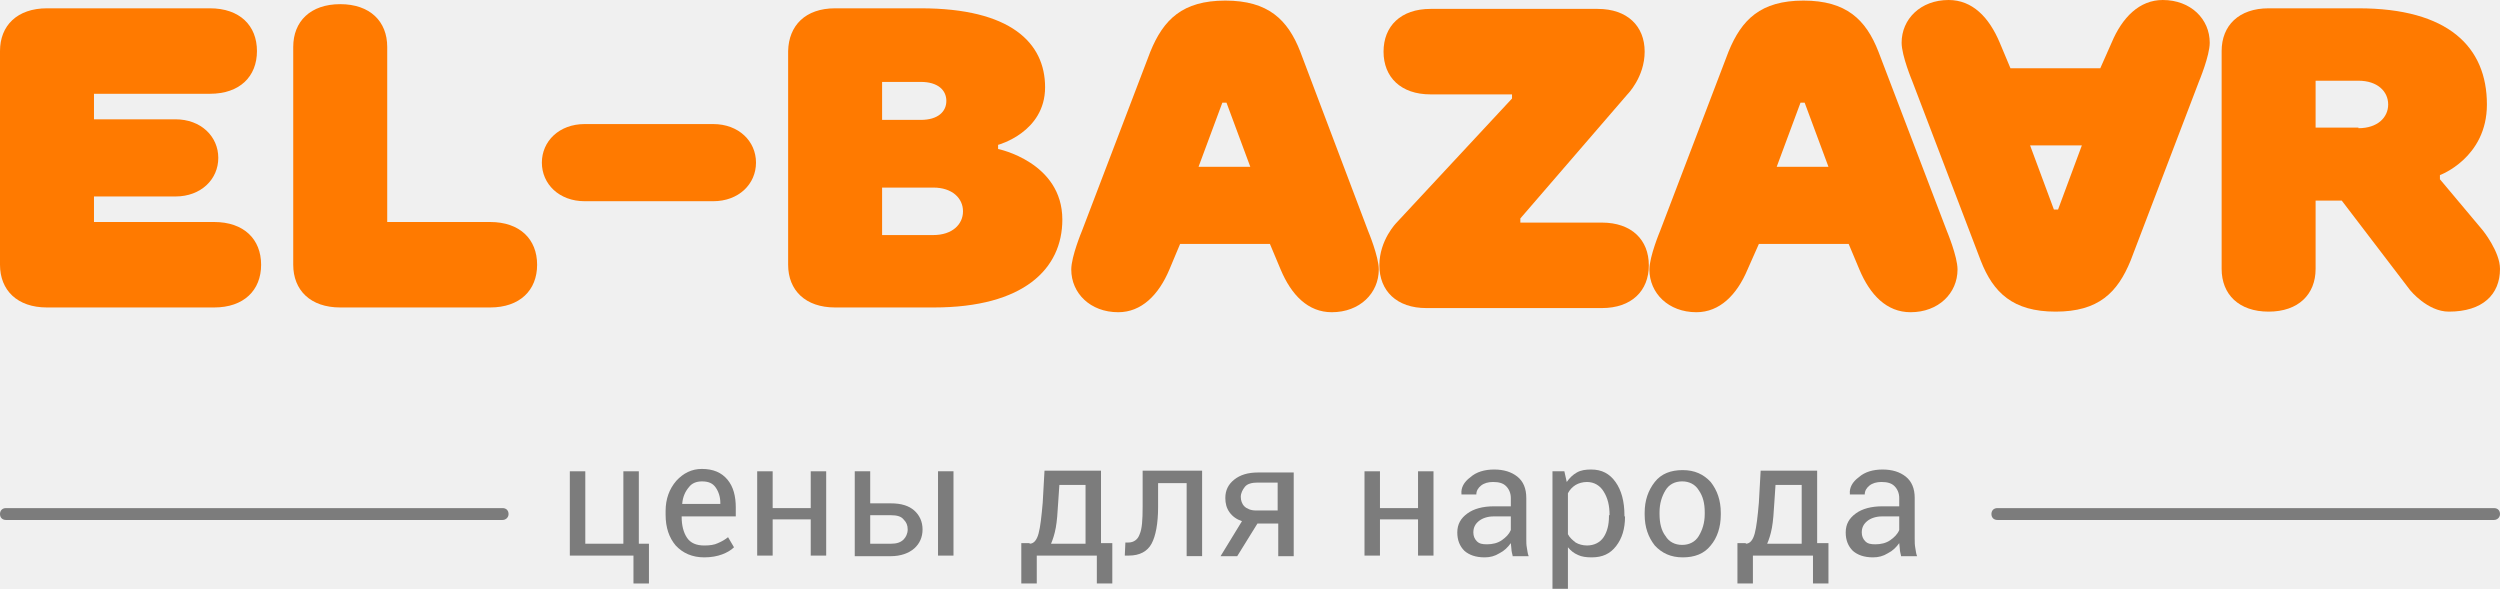
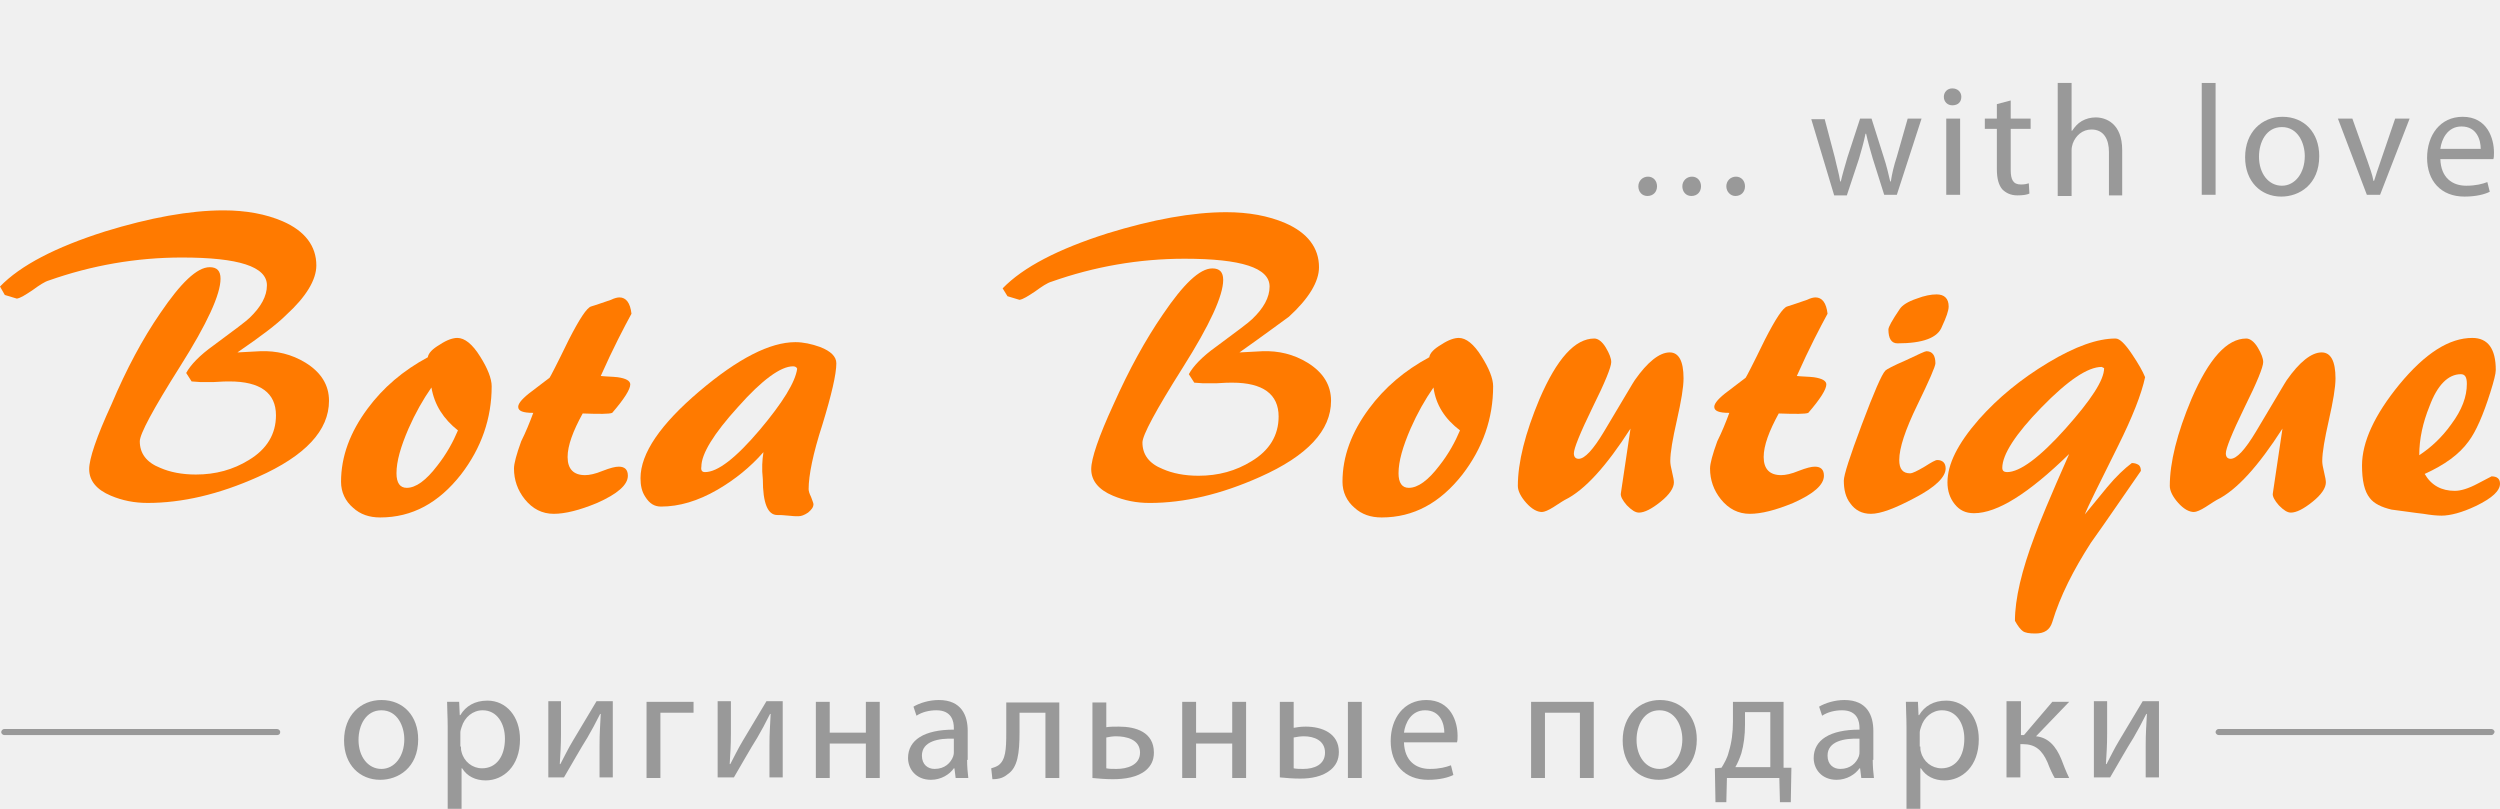
- <svg xmlns="http://www.w3.org/2000/svg" width="170" height="40" viewBox="0 0 170 40" fill="none">
+ <svg xmlns="http://www.w3.org/2000/svg" width="170" height="55" viewBox="0 0 170 55" fill="none">
  <g clip-path="url(#clip0)">
-     <path d="M38.748 32.048H39.8V36.973H42.389V32.048H43.44V36.973H44.128V39.677H43.076V37.78H38.748V32.048Z" fill="#7C7C7C" />
-     <path d="M47.89 37.901C47.081 37.901 46.434 37.618 45.948 37.094C45.503 36.569 45.261 35.883 45.261 34.995V34.753C45.261 33.946 45.503 33.259 45.989 32.694C46.474 32.169 47.04 31.887 47.728 31.887C48.496 31.887 49.062 32.129 49.467 32.614C49.871 33.098 50.033 33.744 50.033 34.511V35.116H46.353V35.156C46.353 35.721 46.474 36.206 46.717 36.569C46.959 36.932 47.364 37.094 47.89 37.094C48.254 37.094 48.577 37.053 48.82 36.932C49.103 36.811 49.305 36.69 49.508 36.529L49.912 37.215C49.71 37.417 49.427 37.578 49.103 37.699C48.779 37.82 48.375 37.901 47.89 37.901ZM47.728 32.735C47.364 32.735 47.04 32.856 46.838 33.138C46.595 33.421 46.434 33.784 46.393 34.228V34.268H48.982V34.188C48.982 33.784 48.86 33.421 48.658 33.138C48.456 32.856 48.173 32.735 47.728 32.735Z" fill="#7C7C7C" />
-     <path d="M56.181 37.78H55.13V35.318H52.541V37.78H51.489V32.048H52.541V34.551H55.13V32.048H56.181V37.78Z" fill="#7C7C7C" />
-     <path d="M59.174 34.228H60.59C61.278 34.228 61.803 34.389 62.167 34.712C62.532 35.035 62.734 35.479 62.734 36.004C62.734 36.529 62.532 36.973 62.167 37.296C61.803 37.618 61.237 37.82 60.59 37.82H58.123V32.048H59.174V34.228ZM59.174 35.035V36.973H60.59C60.954 36.973 61.237 36.892 61.44 36.69C61.601 36.529 61.723 36.286 61.723 36.004C61.723 35.721 61.642 35.52 61.44 35.318C61.278 35.116 60.995 35.035 60.59 35.035H59.174ZM64.837 37.78H63.785V32.048H64.837V37.78Z" fill="#7C7C7C" />
-     <path d="M70.014 36.972C70.298 36.972 70.5 36.73 70.621 36.286C70.743 35.842 70.823 35.115 70.904 34.187L71.026 32.007H74.868V36.931H75.637V39.676H74.585V37.779H70.5V39.676H69.448V36.931H70.014V36.972ZM71.956 34.187C71.915 34.873 71.875 35.438 71.794 35.882C71.713 36.326 71.592 36.689 71.471 36.972H73.817V32.976H72.037L71.956 34.187Z" fill="#7C7C7C" />
-     <path d="M81.744 32.047V37.819H80.692V32.855H78.751V34.469C78.751 35.599 78.589 36.447 78.306 36.972C78.023 37.496 77.497 37.779 76.769 37.779H76.486L76.526 36.891H76.728C77.093 36.891 77.376 36.689 77.497 36.326C77.659 35.963 77.699 35.357 77.699 34.469V32.007H81.744V32.047Z" fill="#7C7C7C" />
-     <path d="M87.973 32.048V37.82H86.921V35.6H85.506L84.131 37.82H82.998L84.454 35.439C84.09 35.318 83.807 35.116 83.605 34.833C83.403 34.551 83.322 34.228 83.322 33.865C83.322 33.34 83.524 32.936 83.928 32.613C84.333 32.291 84.859 32.129 85.546 32.129H87.973V32.048ZM84.373 33.784C84.373 34.026 84.454 34.268 84.616 34.43C84.778 34.591 85.061 34.712 85.384 34.712H86.881V32.815H85.506C85.142 32.815 84.818 32.896 84.656 33.098C84.495 33.3 84.373 33.542 84.373 33.784Z" fill="#7C7C7C" />
-     <path d="M97.478 37.78H96.426V35.318H93.838V37.78H92.786V32.048H93.838V34.551H96.426V32.048H97.478V37.78Z" fill="#7C7C7C" />
-     <path d="M102.858 37.78C102.817 37.618 102.777 37.457 102.777 37.336C102.777 37.215 102.736 37.053 102.736 36.932C102.534 37.215 102.291 37.457 101.968 37.618C101.644 37.82 101.321 37.901 100.957 37.901C100.35 37.901 99.905 37.739 99.581 37.457C99.258 37.134 99.096 36.73 99.096 36.206C99.096 35.64 99.339 35.237 99.784 34.914C100.228 34.591 100.835 34.429 101.604 34.429H102.736V33.864C102.736 33.541 102.615 33.259 102.413 33.057C102.21 32.855 101.927 32.775 101.523 32.775C101.199 32.775 100.916 32.855 100.714 33.017C100.512 33.178 100.39 33.38 100.39 33.622H99.379V33.582C99.339 33.178 99.541 32.775 99.986 32.452C100.39 32.089 100.957 31.927 101.604 31.927C102.251 31.927 102.777 32.089 103.181 32.411C103.586 32.734 103.788 33.219 103.788 33.864V36.65C103.788 36.851 103.788 37.053 103.828 37.255C103.869 37.457 103.869 37.618 103.95 37.82H102.858V37.78ZM101.118 37.013C101.482 37.013 101.846 36.932 102.13 36.73C102.413 36.528 102.615 36.327 102.736 36.044V35.116H101.563C101.159 35.116 100.795 35.237 100.552 35.439C100.309 35.64 100.188 35.883 100.188 36.206C100.188 36.448 100.269 36.65 100.431 36.811C100.593 36.972 100.795 37.013 101.118 37.013Z" fill="#7C7C7C" />
-     <path d="M110.502 35.116C110.502 35.963 110.3 36.609 109.896 37.134C109.491 37.659 108.965 37.901 108.237 37.901C107.873 37.901 107.55 37.86 107.307 37.739C107.024 37.618 106.822 37.457 106.619 37.215V40.04H105.568V32.048H106.377L106.538 32.775C106.741 32.492 106.943 32.29 107.226 32.129C107.509 31.967 107.833 31.927 108.197 31.927C108.925 31.927 109.451 32.209 109.855 32.775C110.26 33.34 110.462 34.107 110.462 35.035V35.116H110.502ZM109.451 35.035C109.451 34.389 109.329 33.864 109.046 33.42C108.803 33.017 108.399 32.775 107.914 32.775C107.63 32.775 107.347 32.855 107.145 32.976C106.943 33.097 106.741 33.299 106.619 33.541V36.327C106.741 36.569 106.943 36.73 107.145 36.892C107.347 37.013 107.63 37.093 107.914 37.093C108.399 37.093 108.803 36.892 109.046 36.528C109.289 36.165 109.41 35.681 109.41 35.116V35.035H109.451Z" fill="#7C7C7C" />
-     <path d="M111.837 34.873C111.837 34.026 112.08 33.34 112.525 32.774C112.969 32.209 113.617 31.967 114.426 31.967C115.234 31.967 115.841 32.25 116.327 32.774C116.771 33.34 117.014 34.026 117.014 34.873V34.994C117.014 35.842 116.771 36.569 116.327 37.093C115.882 37.658 115.234 37.901 114.426 37.901C113.617 37.901 113.01 37.618 112.525 37.093C112.08 36.528 111.837 35.842 111.837 34.994V34.873ZM112.848 34.954C112.848 35.559 112.969 36.084 113.253 36.447C113.495 36.851 113.9 37.053 114.385 37.053C114.87 37.053 115.275 36.851 115.518 36.447C115.76 36.044 115.922 35.559 115.922 34.954V34.833C115.922 34.227 115.801 33.743 115.518 33.34C115.275 32.936 114.87 32.734 114.385 32.734C113.9 32.734 113.495 32.936 113.253 33.34C113.01 33.743 112.848 34.227 112.848 34.833V34.954Z" fill="#7C7C7C" />
-     <path d="M118.713 36.972C118.996 36.972 119.198 36.73 119.319 36.286C119.441 35.842 119.522 35.115 119.603 34.187L119.724 32.007H123.566V36.931H124.335V39.676H123.283V37.779H119.198V39.676H118.146V36.931H118.713V36.972ZM120.654 34.187C120.614 34.873 120.573 35.438 120.492 35.882C120.412 36.326 120.29 36.689 120.169 36.972H122.515V32.976H120.735L120.654 34.187Z" fill="#7C7C7C" />
-     <path d="M129.269 37.78C129.229 37.618 129.189 37.457 129.189 37.336C129.189 37.215 129.148 37.053 129.148 36.932C128.946 37.215 128.703 37.457 128.38 37.618C128.056 37.82 127.732 37.901 127.368 37.901C126.762 37.901 126.317 37.739 125.993 37.457C125.67 37.134 125.508 36.73 125.508 36.206C125.508 35.64 125.751 35.237 126.195 34.914C126.64 34.591 127.247 34.429 128.016 34.429H129.148V33.864C129.148 33.541 129.027 33.259 128.825 33.057C128.622 32.855 128.339 32.775 127.935 32.775C127.611 32.775 127.328 32.855 127.126 33.017C126.923 33.178 126.802 33.38 126.802 33.622H125.791V33.582C125.751 33.178 125.953 32.775 126.398 32.452C126.802 32.089 127.368 31.927 128.016 31.927C128.663 31.927 129.189 32.089 129.593 32.411C129.997 32.734 130.2 33.219 130.2 33.864V36.65C130.2 36.851 130.2 37.053 130.24 37.255C130.281 37.457 130.281 37.618 130.361 37.82H129.269V37.78ZM127.53 37.013C127.894 37.013 128.258 36.932 128.541 36.73C128.824 36.528 129.027 36.327 129.148 36.044V35.116H127.975C127.571 35.116 127.207 35.237 126.964 35.439C126.721 35.64 126.6 35.883 126.6 36.206C126.6 36.448 126.681 36.65 126.843 36.811C127.004 36.972 127.207 37.013 127.53 37.013Z" fill="#7C7C7C" />
-     <path d="M6.391 6.377V8.113H11.932C13.671 8.113 14.844 9.284 14.844 10.737C14.844 12.19 13.671 13.36 11.932 13.36H6.391V15.096H14.561C16.583 15.096 17.756 16.266 17.756 18.002C17.756 19.738 16.583 20.908 14.561 20.908H3.195C1.173 20.908 0 19.738 0 18.002V3.471C0 1.736 1.173 0.565 3.195 0.565H14.278C16.3 0.565 17.473 1.736 17.473 3.471C17.473 5.207 16.3 6.377 14.278 6.377H6.391Z" fill="#FF7A00" />
-     <path d="M33.328 15.096C35.351 15.096 36.524 16.266 36.524 18.002C36.524 19.738 35.351 20.908 33.328 20.908H23.136C21.113 20.908 19.94 19.738 19.94 18.002V3.189C19.94 1.453 21.113 0.283 23.136 0.283C25.158 0.283 26.331 1.453 26.331 3.189V15.096H33.328Z" fill="#FF7A00" />
-     <path d="M51.408 11.059C51.408 12.513 50.236 13.683 48.496 13.683H39.76C38.02 13.683 36.847 12.513 36.847 11.059C36.847 9.606 38.02 8.436 39.76 8.436H48.496C50.236 8.436 51.408 9.606 51.408 11.059Z" fill="#FF7A00" />
-     <path d="M62.612 0.565C68.72 0.565 71.066 2.906 71.066 5.933C71.066 9.001 67.87 9.849 67.87 9.849V10.131C67.87 10.131 72.239 11.019 72.239 14.934C72.239 18.285 69.61 20.908 63.502 20.908H56.788C54.766 20.908 53.593 19.738 53.593 18.002V3.471C53.633 1.736 54.766 0.565 56.788 0.565H62.612ZM59.983 8.153H62.612C63.785 8.153 64.352 7.588 64.352 6.862C64.352 6.135 63.785 5.57 62.612 5.57H59.983V8.153ZM59.983 15.984H63.462C64.756 15.984 65.484 15.257 65.484 14.369C65.484 13.481 64.756 12.755 63.462 12.755H59.983V15.984Z" fill="#FF7A00" />
-     <path d="M79.519 18.325C78.791 20.06 77.618 21.231 76.041 21.231C74.14 21.231 72.846 19.939 72.846 18.325C72.846 17.437 73.573 15.701 73.573 15.701L78.225 3.511C79.115 1.332 80.409 0.04 83.321 0.04C86.234 0.04 87.568 1.332 88.418 3.511L93.029 15.701C93.029 15.701 93.757 17.437 93.757 18.325C93.757 19.939 92.462 21.231 90.561 21.231C88.944 21.231 87.811 20.06 87.083 18.325L86.355 16.589H80.247L79.519 18.325ZM85.02 11.342L83.402 6.983H83.119L81.501 11.342H85.02Z" fill="#FF7A00" />
-     <path d="M102.817 6.7V6.418H97.276C95.254 6.418 94.081 5.247 94.081 3.512C94.081 1.776 95.254 0.605 97.276 0.605H108.642C110.664 0.605 111.837 1.776 111.837 3.512C111.837 5.247 110.664 6.418 110.664 6.418L103.384 14.854V15.136H108.925C110.947 15.136 112.12 16.307 112.12 18.042C112.12 19.778 110.947 20.949 108.925 20.949H96.993C94.971 20.949 93.798 19.778 93.798 18.042C93.798 16.307 94.971 15.136 94.971 15.136L102.817 6.7Z" fill="#FF7A00" />
-     <path d="M118.834 18.325C118.106 20.06 116.933 21.231 115.356 21.231C113.455 21.231 112.16 19.939 112.16 18.325C112.16 17.437 112.888 15.701 112.888 15.701L117.54 3.511C118.43 1.332 119.724 0.04 122.636 0.04C125.548 0.04 126.883 1.332 127.733 3.511L132.384 15.701C132.384 15.701 133.112 17.437 133.112 18.325C133.112 19.939 131.818 21.231 129.917 21.231C128.299 21.231 127.166 20.06 126.438 18.325L125.71 16.589H119.603L118.834 18.325ZM124.335 11.342L122.717 6.983H122.434L120.816 11.342H124.335Z" fill="#FF7A00" />
-     <path d="M143.588 2.906C144.316 1.171 145.489 0 147.066 0C148.967 0 150.262 1.292 150.262 2.906C150.262 3.794 149.534 5.53 149.534 5.53L144.882 17.72C143.992 19.899 142.698 21.191 139.786 21.191C136.874 21.191 135.539 19.899 134.69 17.72L130.038 5.53C130.038 5.53 129.31 3.794 129.31 2.906C129.31 1.292 130.604 0 132.505 0C134.123 0 135.256 1.171 135.984 2.906L136.712 4.642H142.819L143.588 2.906ZM138.047 9.889L139.665 14.248H139.948L141.566 9.889H138.047Z" fill="#FF7A00" />
-     <path d="M157.461 13.643V18.285C157.461 20.02 156.289 21.191 154.266 21.191C152.244 21.191 151.071 20.02 151.071 18.285V3.471C151.071 1.736 152.244 0.565 154.266 0.565H160.374C166.481 0.565 169.11 3.189 169.11 7.104C169.11 10.737 165.915 11.907 165.915 11.907V12.19L168.827 15.661C168.827 15.661 170 17.114 170 18.285C170 20.02 168.827 21.191 166.522 21.191C165.066 21.191 163.893 19.738 163.893 19.738L159.241 13.643H157.461ZM160.374 8.718C161.668 8.718 162.396 7.992 162.396 7.104C162.396 6.216 161.668 5.489 160.374 5.489H157.461V8.678H160.374V8.718Z" fill="#FF7A00" />
-     <path d="M34.178 35.358H0.404C0.162 35.358 0 35.197 0 34.955C0 34.712 0.162 34.551 0.404 34.551H34.178C34.421 34.551 34.582 34.712 34.582 34.955C34.582 35.197 34.38 35.358 34.178 35.358Z" fill="#7C7C7C" />
-     <path d="M169.595 35.358H135.822C135.579 35.358 135.417 35.197 135.417 34.955C135.417 34.712 135.579 34.551 135.822 34.551H169.595C169.838 34.551 170 34.712 170 34.955C170 35.197 169.798 35.358 169.595 35.358Z" fill="#7C7C7C" />
+     <path d="M16.144 23.965L17.701 23.882C18.807 23.841 19.831 24.088 20.774 24.663C21.839 25.321 22.372 26.184 22.372 27.253C22.372 29.267 20.774 30.994 17.537 32.432C14.873 33.625 12.374 34.2 10.039 34.2C9.137 34.2 8.318 34.036 7.539 33.707C6.556 33.296 6.064 32.679 6.064 31.898C6.064 31.199 6.556 29.72 7.58 27.5C8.604 25.075 9.711 23.019 10.899 21.293C12.292 19.237 13.398 18.169 14.259 18.169C14.751 18.169 14.996 18.415 14.996 18.95C14.996 20.018 14.095 21.991 12.251 24.91C10.407 27.829 9.506 29.514 9.506 30.007C9.506 30.829 9.957 31.446 10.899 31.816C11.555 32.104 12.374 32.268 13.316 32.268C14.669 32.268 15.857 31.939 16.922 31.282C18.151 30.542 18.766 29.514 18.766 28.24C18.766 26.719 17.701 25.938 15.611 25.938C15.447 25.938 15.078 25.938 14.546 25.979C14.136 25.979 13.808 25.979 13.603 25.979L13.03 25.938L12.661 25.362C12.948 24.828 13.562 24.17 14.546 23.471C15.939 22.444 16.758 21.827 16.963 21.622C17.742 20.882 18.151 20.142 18.151 19.402C18.151 18.128 16.226 17.511 12.374 17.511C9.26 17.511 6.228 18.045 3.319 19.073C3.032 19.155 2.663 19.402 2.213 19.731C1.721 20.059 1.393 20.265 1.147 20.306L0.328 20.059L0 19.484C1.393 18.045 3.77 16.812 7.129 15.743C10.203 14.798 12.907 14.305 15.201 14.305C16.717 14.305 18.069 14.551 19.217 15.045C20.733 15.702 21.511 16.73 21.511 18.045C21.511 19.032 20.815 20.183 19.462 21.416C18.807 22.074 17.701 22.896 16.144 23.965Z" fill="#FF7A00" />
+     <path d="M29.091 24.294C29.132 24.006 29.419 23.718 29.911 23.431C30.402 23.102 30.812 22.979 31.099 22.979C31.591 22.979 32.123 23.39 32.656 24.253C33.148 25.034 33.434 25.733 33.434 26.267C33.434 28.446 32.738 30.46 31.345 32.269C29.829 34.2 28.026 35.187 25.854 35.187C25.117 35.187 24.502 34.981 24.011 34.529C23.478 34.077 23.191 33.461 23.191 32.762C23.191 31.035 23.806 29.391 24.994 27.788C26.059 26.349 27.411 25.198 29.091 24.294ZM29.337 26.349C28.764 27.171 28.231 28.117 27.78 29.144C27.247 30.378 26.961 31.364 26.961 32.186C26.961 32.844 27.206 33.173 27.657 33.173C28.272 33.173 28.968 32.68 29.747 31.652C30.361 30.871 30.812 30.049 31.14 29.268C30.157 28.487 29.542 27.541 29.337 26.349Z" fill="#FF7A00" />
+     <path d="M36.262 28.075C35.565 28.075 35.237 27.952 35.237 27.664C35.237 27.417 35.565 27.047 36.18 26.595C36.917 26.02 37.327 25.732 37.368 25.691C37.409 25.65 37.86 24.786 38.679 23.101C39.417 21.662 39.908 20.922 40.195 20.84C40.482 20.758 40.933 20.594 41.547 20.388C41.793 20.265 41.998 20.224 42.121 20.224C42.572 20.224 42.858 20.594 42.94 21.334C42.449 22.238 41.711 23.635 40.851 25.567C41.219 25.608 41.629 25.608 41.998 25.65C42.572 25.732 42.858 25.896 42.858 26.143C42.858 26.472 42.449 27.13 41.629 28.075C41.424 28.157 40.769 28.157 39.622 28.116C38.966 29.308 38.597 30.295 38.597 31.076C38.597 31.898 39.007 32.309 39.785 32.309C40.072 32.309 40.482 32.227 40.974 32.021C41.506 31.816 41.834 31.733 42.08 31.733C42.49 31.733 42.695 31.939 42.695 32.35C42.695 32.967 41.998 33.583 40.605 34.2C39.417 34.693 38.433 34.94 37.655 34.94C36.876 34.94 36.221 34.611 35.688 33.953C35.196 33.337 34.951 32.638 34.951 31.857C34.951 31.528 35.114 30.911 35.442 30.007C35.77 29.349 36.016 28.733 36.262 28.075Z" fill="#FF7A00" />
+     <path d="M51.914 30.747C51.012 31.775 49.988 32.597 48.8 33.295C47.448 34.077 46.177 34.447 44.948 34.447C44.497 34.447 44.17 34.241 43.883 33.789C43.637 33.419 43.555 33.008 43.555 32.514C43.555 30.829 44.907 28.856 47.571 26.595C50.193 24.375 52.364 23.266 54.085 23.266C54.618 23.266 55.192 23.389 55.765 23.595C56.503 23.882 56.871 24.252 56.871 24.704C56.871 25.444 56.544 26.842 55.929 28.856C55.273 30.87 54.987 32.35 54.987 33.254C54.987 33.378 55.028 33.542 55.151 33.789C55.233 34.035 55.315 34.2 55.315 34.282C55.315 34.488 55.192 34.652 54.946 34.858C54.7 35.022 54.495 35.104 54.29 35.104C54.126 35.104 53.921 35.104 53.594 35.063C53.266 35.022 53.02 35.022 52.856 35.022C52.2 35.022 51.873 34.2 51.873 32.597C51.791 31.857 51.832 31.281 51.914 30.747ZM47.939 32.103C48.8 32.103 50.029 31.158 51.668 29.226C53.225 27.376 54.085 25.979 54.208 25.074C54.167 24.951 54.044 24.91 53.921 24.91C53.102 24.91 51.832 25.814 50.193 27.664C48.513 29.514 47.693 30.87 47.693 31.733C47.652 31.98 47.734 32.103 47.939 32.103Z" fill="#FF7A00" />
+     <path d="M84.283 23.965L85.84 23.883C86.946 23.842 87.971 24.089 88.913 24.664C89.978 25.322 90.511 26.185 90.511 27.254C90.511 29.268 88.913 30.994 85.676 32.433C83.013 33.625 80.513 34.201 78.178 34.201C77.276 34.201 76.457 34.036 75.678 33.708C74.695 33.296 74.203 32.68 74.203 31.899C74.203 31.2 74.695 29.72 75.719 27.5C76.785 25.116 77.891 23.102 79.079 21.376C80.472 19.32 81.579 18.252 82.439 18.252C82.931 18.252 83.177 18.498 83.177 19.033C83.177 20.101 82.275 22.075 80.431 24.993C78.588 27.912 77.686 29.597 77.686 30.09C77.686 30.912 78.137 31.529 79.079 31.899C79.735 32.187 80.554 32.351 81.497 32.351C82.849 32.351 84.037 32.022 85.103 31.364C86.332 30.625 86.946 29.597 86.946 28.323C86.946 26.802 85.881 26.021 83.791 26.021C83.627 26.021 83.259 26.021 82.726 26.062C82.316 26.062 81.989 26.062 81.784 26.062L81.21 26.021L80.841 25.445C81.128 24.911 81.743 24.253 82.726 23.554C84.119 22.527 84.939 21.91 85.143 21.704C85.922 20.965 86.332 20.225 86.332 19.485C86.332 18.21 84.406 17.594 80.554 17.594C77.44 17.594 74.408 18.128 71.499 19.156C71.212 19.238 70.844 19.485 70.393 19.814C69.901 20.142 69.573 20.348 69.328 20.389L68.508 20.142L68.18 19.608C69.573 18.169 71.95 16.936 75.31 15.867C78.383 14.922 81.087 14.429 83.382 14.429C84.898 14.429 86.25 14.675 87.397 15.169C88.913 15.826 89.692 16.854 89.692 18.169C89.692 19.156 88.995 20.307 87.643 21.54C86.905 22.075 85.799 22.897 84.283 23.965Z" fill="#FF7A00" />
+     <path d="M97.19 24.294C97.231 24.006 97.517 23.718 98.009 23.431C98.501 23.102 98.911 22.979 99.197 22.979C99.689 22.979 100.222 23.39 100.754 24.253C101.246 25.034 101.533 25.733 101.533 26.267C101.533 28.446 100.836 30.46 99.443 32.269C97.927 34.2 96.124 35.187 93.953 35.187C93.215 35.187 92.601 34.981 92.109 34.529C91.576 34.077 91.289 33.461 91.289 32.762C91.289 31.035 91.904 29.391 93.092 27.788C94.158 26.349 95.51 25.198 97.19 24.294ZM97.477 26.349C96.903 27.171 96.37 28.117 95.919 29.144C95.387 30.378 95.1 31.364 95.1 32.186C95.1 32.844 95.346 33.173 95.797 33.173C96.411 33.173 97.108 32.68 97.886 31.652C98.501 30.871 98.951 30.049 99.279 29.268C98.255 28.487 97.64 27.541 97.477 26.349Z" fill="#FF7A00" />
+     <path d="M110.875 29.143C109.236 31.692 107.761 33.336 106.409 33.994C106.409 33.994 106.122 34.158 105.63 34.487C105.303 34.693 105.016 34.816 104.852 34.816C104.524 34.816 104.155 34.611 103.787 34.199C103.418 33.788 103.213 33.377 103.213 33.048C103.213 31.445 103.705 29.472 104.688 27.129C105.876 24.375 107.105 23.019 108.417 23.019C108.662 23.019 108.949 23.224 109.195 23.635C109.441 24.046 109.564 24.375 109.564 24.622C109.564 24.951 109.154 25.978 108.294 27.705C107.433 29.472 107.023 30.5 107.023 30.829C107.023 31.075 107.146 31.199 107.351 31.199C107.761 31.199 108.335 30.582 109.072 29.349C110.424 27.088 111.121 25.896 111.162 25.855C112.022 24.622 112.842 23.964 113.538 23.964C114.153 23.964 114.481 24.54 114.481 25.732C114.481 26.348 114.317 27.294 114.03 28.568C113.743 29.842 113.579 30.747 113.579 31.363C113.579 31.527 113.62 31.774 113.702 32.103C113.784 32.432 113.825 32.678 113.825 32.802C113.825 33.172 113.538 33.624 112.924 34.117C112.309 34.611 111.817 34.857 111.449 34.857C111.203 34.857 110.957 34.693 110.629 34.364C110.342 34.035 110.178 33.747 110.219 33.542L110.875 29.143Z" fill="#FF7A00" />
+     <path d="M117.594 28.075C116.898 28.075 116.57 27.952 116.57 27.664C116.57 27.417 116.898 27.047 117.513 26.595C118.25 26.02 118.66 25.732 118.701 25.691C118.742 25.65 119.192 24.786 120.012 23.101C120.749 21.662 121.241 20.922 121.528 20.84C121.815 20.758 122.265 20.594 122.88 20.388C123.126 20.265 123.331 20.224 123.454 20.224C123.904 20.224 124.191 20.594 124.273 21.334C123.782 22.238 123.044 23.635 122.184 25.567C122.552 25.608 122.962 25.608 123.331 25.65C123.904 25.732 124.191 25.896 124.191 26.143C124.191 26.472 123.782 27.13 122.962 28.075C122.757 28.157 122.102 28.157 120.954 28.116C120.299 29.308 119.93 30.295 119.93 31.076C119.93 31.898 120.34 32.309 121.118 32.309C121.405 32.309 121.815 32.227 122.306 32.021C122.839 31.816 123.167 31.733 123.413 31.733C123.822 31.733 124.027 31.939 124.027 32.35C124.027 32.967 123.331 33.583 121.938 34.2C120.749 34.693 119.766 34.94 118.988 34.94C118.209 34.94 117.554 34.611 117.021 33.953C116.529 33.337 116.283 32.638 116.283 31.857C116.283 31.528 116.447 30.911 116.775 30.007C117.103 29.349 117.349 28.733 117.594 28.075Z" fill="#FF7A00" />
+     <path d="M127.223 34.94C126.609 34.94 126.158 34.693 125.83 34.241C125.503 33.83 125.38 33.296 125.38 32.679C125.38 32.309 125.789 31.035 126.609 28.856C127.428 26.678 127.961 25.445 128.207 25.198C128.289 25.116 128.739 24.869 129.6 24.499C130.46 24.088 130.911 23.883 130.993 23.883C131.403 23.883 131.608 24.17 131.608 24.705C131.608 24.91 131.198 25.856 130.378 27.541C129.559 29.226 129.149 30.459 129.149 31.282C129.149 31.898 129.395 32.186 129.887 32.186C130.051 32.186 130.378 32.022 130.87 31.734C131.321 31.446 131.608 31.282 131.731 31.282C132.099 31.282 132.304 31.487 132.304 31.857C132.304 32.433 131.608 33.131 130.174 33.871C128.862 34.57 127.879 34.94 127.223 34.94ZM129.026 23.348C128.617 23.348 128.412 23.019 128.412 22.403C128.412 22.238 128.658 21.786 129.19 21.005C129.354 20.759 129.723 20.512 130.337 20.306C130.87 20.101 131.321 20.019 131.69 20.019C132.222 20.019 132.509 20.306 132.509 20.841C132.509 21.128 132.345 21.581 132.058 22.197C131.772 22.978 130.747 23.348 129.026 23.348Z" fill="#FF7A00" />
+     <path d="M140.704 30.87C137.959 33.542 135.828 34.898 134.23 34.898C133.656 34.898 133.247 34.693 132.919 34.282C132.591 33.871 132.427 33.377 132.427 32.802C132.427 31.569 133.124 30.171 134.558 28.527C135.869 27.047 137.426 25.773 139.27 24.663C141.114 23.553 142.63 23.019 143.859 23.019C144.146 23.019 144.514 23.389 145.006 24.128C145.416 24.745 145.703 25.238 145.867 25.649C145.621 26.8 145.006 28.362 144.023 30.335C142.712 32.966 141.933 34.528 141.769 34.98C142.261 34.364 142.793 33.747 143.285 33.131C143.9 32.391 144.473 31.856 144.965 31.486C145.129 31.486 145.293 31.527 145.416 31.61C145.539 31.692 145.58 31.856 145.58 32.021C144.432 33.665 143.326 35.309 142.179 36.912C140.991 38.762 140.089 40.53 139.557 42.297C139.393 42.832 139.024 43.078 138.409 43.078C138 43.078 137.713 43.037 137.549 42.914C137.385 42.791 137.221 42.585 137.016 42.215C137.016 40.735 137.467 38.803 138.368 36.419C138.614 35.72 139.393 33.83 140.704 30.87ZM136.156 31.815C136.156 32.021 136.279 32.103 136.484 32.103C137.344 32.103 138.696 31.116 140.458 29.143C142.179 27.211 143.08 25.855 143.08 25.033L142.916 24.951C141.974 24.951 140.622 25.855 138.819 27.705C137.057 29.513 136.156 30.911 136.156 31.815Z" fill="#FF7A00" />
+     <path d="M155.208 29.143C153.57 31.692 152.094 33.336 150.742 33.994C150.742 33.994 150.456 34.158 149.964 34.487C149.636 34.693 149.349 34.816 149.185 34.816C148.858 34.816 148.489 34.611 148.12 34.199C147.751 33.788 147.546 33.377 147.546 33.048C147.546 31.445 148.038 29.472 149.021 27.129C150.21 24.375 151.439 23.019 152.75 23.019C152.996 23.019 153.283 23.224 153.529 23.635C153.774 24.046 153.897 24.375 153.897 24.622C153.897 24.951 153.488 25.978 152.627 27.705C151.767 29.472 151.357 30.5 151.357 30.829C151.357 31.075 151.48 31.199 151.685 31.199C152.094 31.199 152.668 30.582 153.406 29.349C154.758 27.088 155.454 25.896 155.495 25.855C156.356 24.622 157.175 23.964 157.872 23.964C158.486 23.964 158.814 24.54 158.814 25.732C158.814 26.348 158.65 27.294 158.363 28.568C158.077 29.842 157.913 30.747 157.913 31.363C157.913 31.527 157.954 31.774 158.036 32.103C158.118 32.432 158.159 32.678 158.159 32.802C158.159 33.172 157.872 33.624 157.257 34.117C156.643 34.611 156.151 34.857 155.782 34.857C155.536 34.857 155.29 34.693 154.963 34.364C154.676 34.035 154.512 33.747 154.553 33.542L155.208 29.143Z" fill="#FF7A00" />
+     <path d="M164.878 32.227C165.329 33.008 166.025 33.378 166.927 33.378C167.337 33.378 167.869 33.214 168.484 32.885C169.099 32.556 169.426 32.392 169.426 32.392C169.795 32.392 170 32.556 170 32.885C170 33.378 169.467 33.872 168.361 34.406C167.419 34.858 166.599 35.064 166.025 35.064C165.698 35.064 165.288 35.023 164.796 34.94C164.059 34.858 163.321 34.735 162.625 34.653C161.928 34.488 161.436 34.242 161.15 33.872C160.781 33.419 160.617 32.68 160.617 31.652C160.617 30.049 161.477 28.199 163.157 26.144C164.919 24.006 166.558 22.979 168.115 22.979C169.18 22.979 169.713 23.718 169.713 25.157C169.713 25.404 169.59 25.897 169.344 26.678C168.853 28.24 168.361 29.35 167.869 30.008C167.214 30.912 166.23 31.611 164.878 32.227ZM164.509 30.953C165.329 30.419 166.066 29.72 166.681 28.857C167.419 27.87 167.746 26.966 167.746 26.103C167.746 25.65 167.623 25.445 167.337 25.445C166.476 25.445 165.739 26.185 165.206 27.623C164.755 28.733 164.509 29.843 164.509 30.953Z" fill="#FF7A00" />
+     <path d="M111.408 12.669C111.408 12.3 111.694 12.012 112.063 12.012C112.432 12.012 112.678 12.3 112.678 12.669C112.678 13.039 112.432 13.327 112.022 13.327C111.653 13.327 111.408 13.039 111.408 12.669Z" fill="#999999" />
+     <path d="M114.399 12.669C114.399 12.3 114.685 12.012 115.054 12.012C115.423 12.012 115.669 12.3 115.669 12.669C115.669 13.039 115.423 13.327 115.013 13.327C114.645 13.327 114.399 13.039 114.399 12.669Z" fill="#999999" />
+     <path d="M117.39 12.669C117.39 12.3 117.676 12.012 118.045 12.012C118.414 12.012 118.66 12.3 118.66 12.669C118.66 13.039 118.414 13.327 118.004 13.327C117.676 13.327 117.39 13.039 117.39 12.669Z" fill="#999999" />
+     <path d="M124.069 8.065L124.765 10.696C124.888 11.272 125.052 11.806 125.134 12.341H125.175C125.298 11.806 125.462 11.272 125.626 10.696L126.486 8.065H127.265L128.084 10.655C128.289 11.272 128.412 11.806 128.535 12.341H128.576C128.658 11.806 128.781 11.272 128.985 10.655L129.723 8.065H130.665L128.985 13.245H128.125L127.346 10.778C127.183 10.203 127.019 9.669 126.896 9.093H126.855C126.732 9.71 126.568 10.244 126.404 10.819L125.585 13.286H124.724L123.167 8.107H124.069V8.065Z" fill="#999999" />
+     <path d="M133.37 6.586C133.37 6.915 133.165 7.162 132.755 7.162C132.427 7.162 132.181 6.915 132.181 6.586C132.181 6.257 132.427 6.011 132.755 6.011C133.124 6.011 133.37 6.257 133.37 6.586ZM132.345 13.245V8.066H133.288V13.245H132.345Z" fill="#999999" />
+     <path d="M136.729 6.832V8.065H138.082V8.764H136.729V11.559C136.729 12.217 136.893 12.546 137.426 12.546C137.672 12.546 137.836 12.505 137.959 12.464L138 13.162C137.836 13.245 137.549 13.286 137.18 13.286C136.729 13.286 136.402 13.121 136.156 12.875C135.91 12.587 135.787 12.135 135.787 11.518V8.764H134.968V8.065H135.787V7.079L136.729 6.832Z" fill="#999999" />
+     <path d="M139.925 5.641H140.868V8.888H140.909C141.073 8.641 141.277 8.395 141.564 8.23C141.851 8.066 142.179 7.984 142.507 7.984C143.203 7.984 144.309 8.395 144.309 10.203V13.286H143.408V10.327C143.408 9.505 143.08 8.806 142.22 8.806C141.605 8.806 141.154 9.217 140.95 9.751C140.909 9.875 140.868 10.039 140.868 10.203V13.328H139.925V5.641Z" fill="#999999" />
+     <path d="M149.718 5.641H150.66V13.245H149.718V5.641Z" fill="#999999" />
+     <path d="M157.708 10.614C157.708 12.546 156.356 13.368 155.127 13.368C153.734 13.368 152.668 12.341 152.668 10.697C152.668 8.97 153.815 7.942 155.209 7.942C156.684 7.942 157.708 9.011 157.708 10.614ZM153.611 10.655C153.611 11.806 154.266 12.629 155.168 12.629C156.069 12.629 156.725 11.765 156.725 10.614C156.725 9.751 156.274 8.641 155.168 8.641C154.102 8.641 153.611 9.669 153.611 10.655Z" fill="#999999" />
+     <path d="M159.961 8.065L160.986 10.943C161.15 11.436 161.314 11.847 161.395 12.299H161.436C161.559 11.888 161.723 11.436 161.887 10.943L162.871 8.065H163.854L161.846 13.245H160.945L158.978 8.065H159.961Z" fill="#999999" />
+     <path d="M165.944 10.82C165.985 12.094 166.763 12.629 167.706 12.629C168.361 12.629 168.812 12.505 169.14 12.382L169.304 13.04C168.976 13.204 168.402 13.368 167.583 13.368C165.985 13.368 165.042 12.3 165.042 10.738C165.042 9.176 165.944 7.942 167.46 7.942C169.14 7.942 169.59 9.422 169.59 10.368C169.59 10.573 169.59 10.697 169.549 10.82H165.944ZM168.689 10.121C168.689 9.546 168.443 8.6 167.378 8.6C166.435 8.6 166.026 9.463 165.944 10.121H168.689Z" fill="#999999" />
+     <path d="M28.436 50.273C28.436 52.205 27.084 53.027 25.854 53.027C24.461 53.027 23.396 51.999 23.396 50.355C23.396 48.628 24.543 47.601 25.936 47.601C27.452 47.601 28.436 48.711 28.436 50.273ZM24.379 50.314C24.379 51.465 25.035 52.287 25.936 52.287C26.838 52.287 27.493 51.423 27.493 50.273C27.493 49.409 27.043 48.299 25.936 48.299C24.871 48.299 24.379 49.327 24.379 50.314Z" fill="#999999" />
+     <path d="M30.443 49.409C30.443 48.752 30.402 48.217 30.402 47.724H31.222L31.263 48.628H31.304C31.672 48.012 32.287 47.642 33.148 47.642C34.418 47.642 35.36 48.71 35.36 50.272C35.36 52.122 34.213 53.068 33.025 53.068C32.328 53.068 31.755 52.78 31.427 52.245H31.386V55.041H30.443V49.409ZM31.345 50.766C31.345 50.889 31.345 51.012 31.386 51.136C31.55 51.793 32.123 52.245 32.779 52.245C33.762 52.245 34.336 51.423 34.336 50.231C34.336 49.204 33.803 48.299 32.82 48.299C32.164 48.299 31.591 48.752 31.386 49.45C31.345 49.574 31.304 49.697 31.304 49.82V50.766H31.345Z" fill="#999999" />
+     <path d="M38.147 47.724V49.902C38.147 50.724 38.105 51.259 38.065 51.958H38.105C38.433 51.341 38.597 50.971 38.966 50.355L40.564 47.683H41.67V52.862H40.769V50.683C40.769 49.82 40.81 49.409 40.851 48.546H40.81C40.482 49.203 40.236 49.656 39.949 50.149C39.458 50.93 38.884 51.958 38.351 52.862H37.286V47.683H38.147V47.724Z" fill="#999999" />
+     <path d="M47.161 47.725V48.465H44.907V52.904H43.965V47.725H47.161Z" fill="#999999" />
+     <path d="M49.701 47.724V49.902C49.701 50.724 49.66 51.259 49.619 51.958H49.66C49.988 51.341 50.152 50.971 50.52 50.355L52.118 47.683H53.225V52.862H52.323V50.683C52.323 49.82 52.364 49.409 52.405 48.546H52.364C52.036 49.203 51.791 49.656 51.504 50.149C51.012 50.93 50.438 51.958 49.906 52.862H48.8V47.683H49.701V47.724Z" fill="#999999" />
+     <path d="M56.421 47.725V49.821H58.879V47.725H59.822V52.904H58.879V50.561H56.421V52.904H55.478V47.725H56.421Z" fill="#999999" />
+     <path d="M65.763 51.67C65.763 52.122 65.804 52.574 65.845 52.903H64.984L64.902 52.246H64.861C64.574 52.657 64.001 53.027 63.304 53.027C62.28 53.027 61.747 52.287 61.747 51.547C61.747 50.314 62.853 49.615 64.861 49.615V49.492C64.861 49.08 64.738 48.299 63.673 48.299C63.181 48.299 62.69 48.423 62.321 48.669L62.116 48.053C62.526 47.806 63.181 47.601 63.837 47.601C65.394 47.601 65.804 48.669 65.804 49.697V51.67H65.763ZM64.861 50.231C63.837 50.19 62.69 50.396 62.69 51.382C62.69 51.999 63.099 52.287 63.55 52.287C64.247 52.287 64.656 51.876 64.82 51.423C64.861 51.3 64.861 51.218 64.861 51.136V50.231V50.231Z" fill="#999999" />
+     <path d="M72.032 47.725V52.904H71.089V48.465H69.328V49.78C69.328 51.219 69.205 52.205 68.508 52.657C68.262 52.863 67.975 52.986 67.484 52.986L67.402 52.246C67.566 52.205 67.77 52.123 67.893 52.041C68.385 51.671 68.426 50.972 68.426 49.821V47.766H72.032V47.725Z" fill="#999999" />
+     <path d="M75.228 47.725V49.451C75.433 49.41 75.801 49.41 76.088 49.41C77.235 49.41 78.465 49.78 78.465 51.178C78.465 51.712 78.26 52.082 77.932 52.37C77.358 52.863 76.457 52.986 75.678 52.986C75.187 52.986 74.695 52.945 74.285 52.904V47.766H75.228V47.725ZM75.228 52.246C75.433 52.287 75.637 52.287 75.924 52.287C76.621 52.287 77.522 52.041 77.522 51.178C77.522 50.273 76.58 50.068 75.883 50.068C75.637 50.068 75.433 50.109 75.228 50.15V52.246Z" fill="#999999" />
+     <path d="M81.333 47.725V49.821H83.791V47.725H84.734V52.904H83.791V50.561H81.333V52.904H80.39V47.725H81.333Z" fill="#999999" />
+     <path d="M87.97 47.725V49.492C88.175 49.451 88.462 49.41 88.79 49.41C89.896 49.41 91.043 49.862 91.043 51.136C91.043 51.671 90.838 52.041 90.511 52.328C89.937 52.822 89.118 52.945 88.421 52.945C87.929 52.945 87.438 52.904 87.028 52.863V47.725H87.97V47.725ZM87.97 52.246C88.175 52.287 88.38 52.287 88.626 52.287C89.364 52.287 90.101 52 90.101 51.178C90.101 50.355 89.364 50.068 88.667 50.068C88.421 50.068 88.175 50.109 87.97 50.15V52.246ZM92.6 47.725V52.904H91.658V47.725H92.6Z" fill="#999999" />
+     <path d="M95.469 50.478C95.51 51.752 96.288 52.287 97.231 52.287C97.886 52.287 98.337 52.163 98.665 52.04L98.829 52.698C98.501 52.862 97.927 53.027 97.108 53.027C95.51 53.027 94.567 51.958 94.567 50.396C94.567 48.834 95.469 47.601 96.985 47.601C98.665 47.601 99.115 49.08 99.115 50.026C99.115 50.231 99.115 50.355 99.075 50.478H95.469V50.478ZM98.214 49.82C98.214 49.245 97.968 48.299 96.903 48.299C95.96 48.299 95.551 49.163 95.469 49.82H98.214Z" fill="#999999" />
+     <path d="M108.375 47.725V52.904H107.433V48.465H105.057V52.904H104.114V47.725H108.375Z" fill="#999999" />
+     <path d="M115.382 50.273C115.382 52.205 114.03 53.027 112.801 53.027C111.407 53.027 110.342 51.999 110.342 50.355C110.342 48.628 111.489 47.601 112.883 47.601C114.358 47.601 115.382 48.711 115.382 50.273ZM111.285 50.314C111.285 51.465 111.94 52.287 112.842 52.287C113.743 52.287 114.399 51.423 114.399 50.273C114.399 49.409 113.948 48.299 112.842 48.299C111.776 48.299 111.285 49.327 111.285 50.314Z" fill="#999999" />
+     <path d="M121.282 47.725V52.205H121.815L121.774 54.548H121.036L120.995 52.904H117.431L117.39 54.548H116.652L116.611 52.246L117.062 52.205C117.267 51.876 117.472 51.506 117.553 51.136C117.758 50.479 117.84 49.78 117.84 49.081V47.725H121.282V47.725ZM118.66 49.287C118.66 49.986 118.578 50.643 118.414 51.219C118.291 51.589 118.168 51.876 118.004 52.164H120.381V48.423H118.66V49.287Z" fill="#999999" />
+     <path d="M127.346 51.67C127.346 52.122 127.387 52.574 127.428 52.903H126.568L126.486 52.246H126.445C126.158 52.657 125.584 53.027 124.888 53.027C123.863 53.027 123.331 52.287 123.331 51.547C123.331 50.314 124.437 49.615 126.445 49.615V49.492C126.445 49.08 126.322 48.299 125.257 48.299C124.765 48.299 124.273 48.423 123.904 48.669L123.7 48.053C124.109 47.806 124.765 47.601 125.42 47.601C126.977 47.601 127.387 48.669 127.387 49.697V51.67H127.346ZM126.445 50.231C125.42 50.19 124.273 50.396 124.273 51.382C124.273 51.999 124.683 52.287 125.134 52.287C125.83 52.287 126.24 51.876 126.404 51.423C126.445 51.3 126.445 51.218 126.445 51.136V50.231V50.231Z" fill="#999999" />
+     <path d="M129.641 49.409C129.641 48.752 129.6 48.217 129.6 47.724H130.419L130.46 48.628H130.501C130.87 48.012 131.485 47.642 132.345 47.642C133.615 47.642 134.558 48.71 134.558 50.272C134.558 52.122 133.41 53.068 132.222 53.068C131.526 53.068 130.952 52.78 130.624 52.245H130.583V55.041H129.641V49.409ZM130.583 50.766C130.583 50.889 130.583 51.012 130.624 51.136C130.788 51.793 131.362 52.245 132.017 52.245C133.001 52.245 133.574 51.423 133.574 50.231C133.574 49.204 133.042 48.299 132.058 48.299C131.403 48.299 130.829 48.752 130.624 49.45C130.583 49.574 130.542 49.697 130.542 49.82V50.766H130.583Z" fill="#999999" />
+     <path d="M137.426 47.724V49.985H137.631L139.557 47.724H140.704L138.45 50.067C139.27 50.149 139.802 50.724 140.171 51.629C140.294 51.958 140.499 52.492 140.704 52.903H139.72C139.597 52.698 139.393 52.286 139.229 51.834C138.86 51.012 138.409 50.601 137.549 50.601H137.385V52.862H136.443V47.683H137.426V47.724Z" fill="#999999" />
+     <path d="M143.285 47.724V49.902C143.285 50.724 143.244 51.259 143.203 51.958H143.244C143.572 51.341 143.736 50.971 144.105 50.355L145.703 47.683H146.809V52.862H145.907V50.683C145.907 49.82 145.948 49.409 145.989 48.546H145.948C145.621 49.203 145.375 49.656 145.088 50.149C144.596 50.93 144.023 51.958 143.49 52.862H142.384V47.683H143.285V47.724Z" fill="#999999" />
+     <path d="M169.426 49.985H150.865C150.783 49.985 150.66 49.903 150.66 49.78C150.66 49.697 150.742 49.574 150.865 49.574H169.426C169.508 49.574 169.631 49.656 169.631 49.78C169.59 49.903 169.508 49.985 169.426 49.985Z" fill="#999999" />
+     <path d="M18.85 49.985H0.289C0.207 49.985 0.084 49.903 0.084 49.78C0.084 49.697 0.166 49.574 0.289 49.574H18.85C18.932 49.574 19.055 49.656 19.055 49.78C19.055 49.903 18.973 49.985 18.85 49.985Z" fill="#999999" />
  </g>
  <defs>
    <clipPath id="clip0">
-       <rect width="170" height="40" fill="white" />
+       <rect width="170" height="55" fill="white" />
    </clipPath>
  </defs>
</svg>
